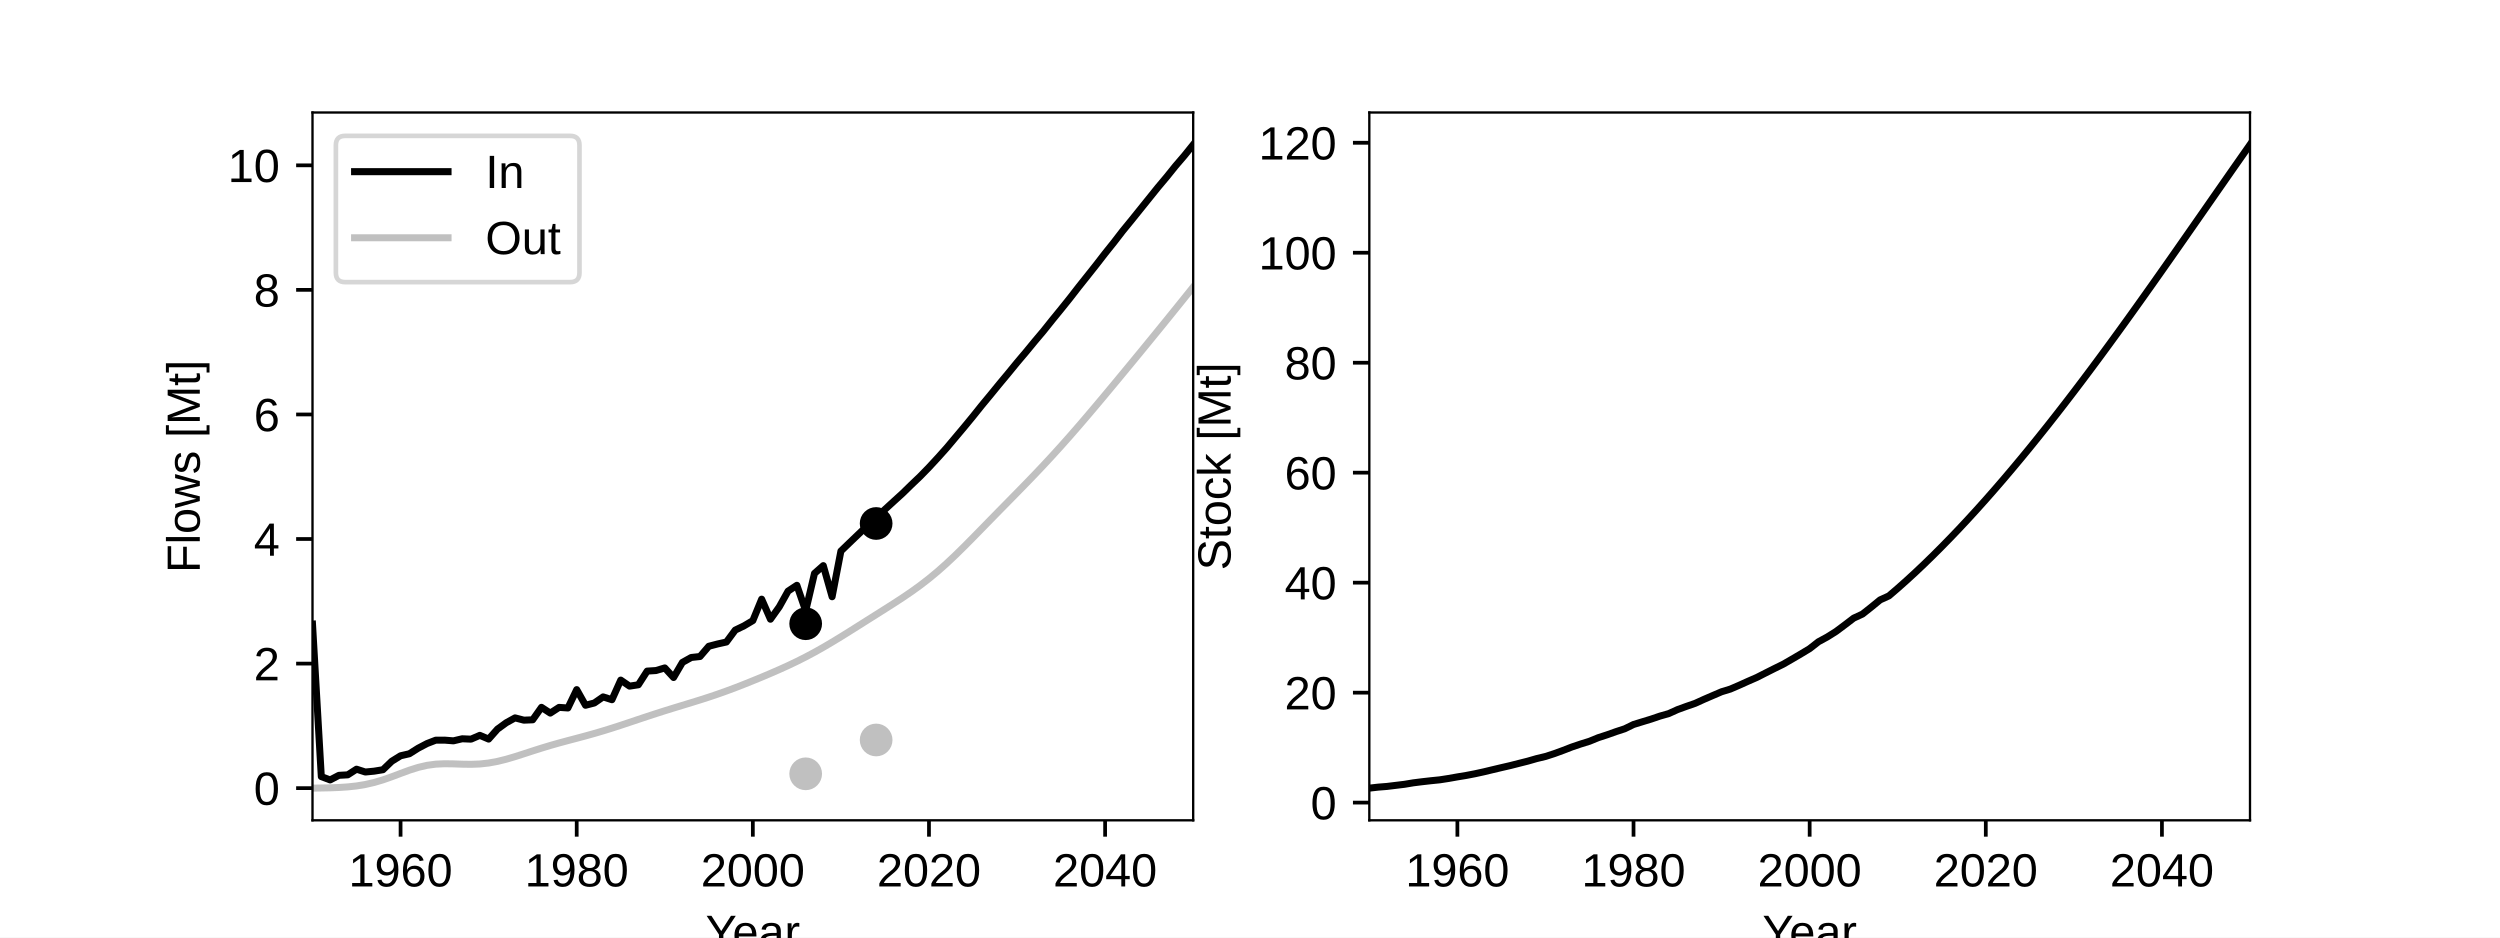
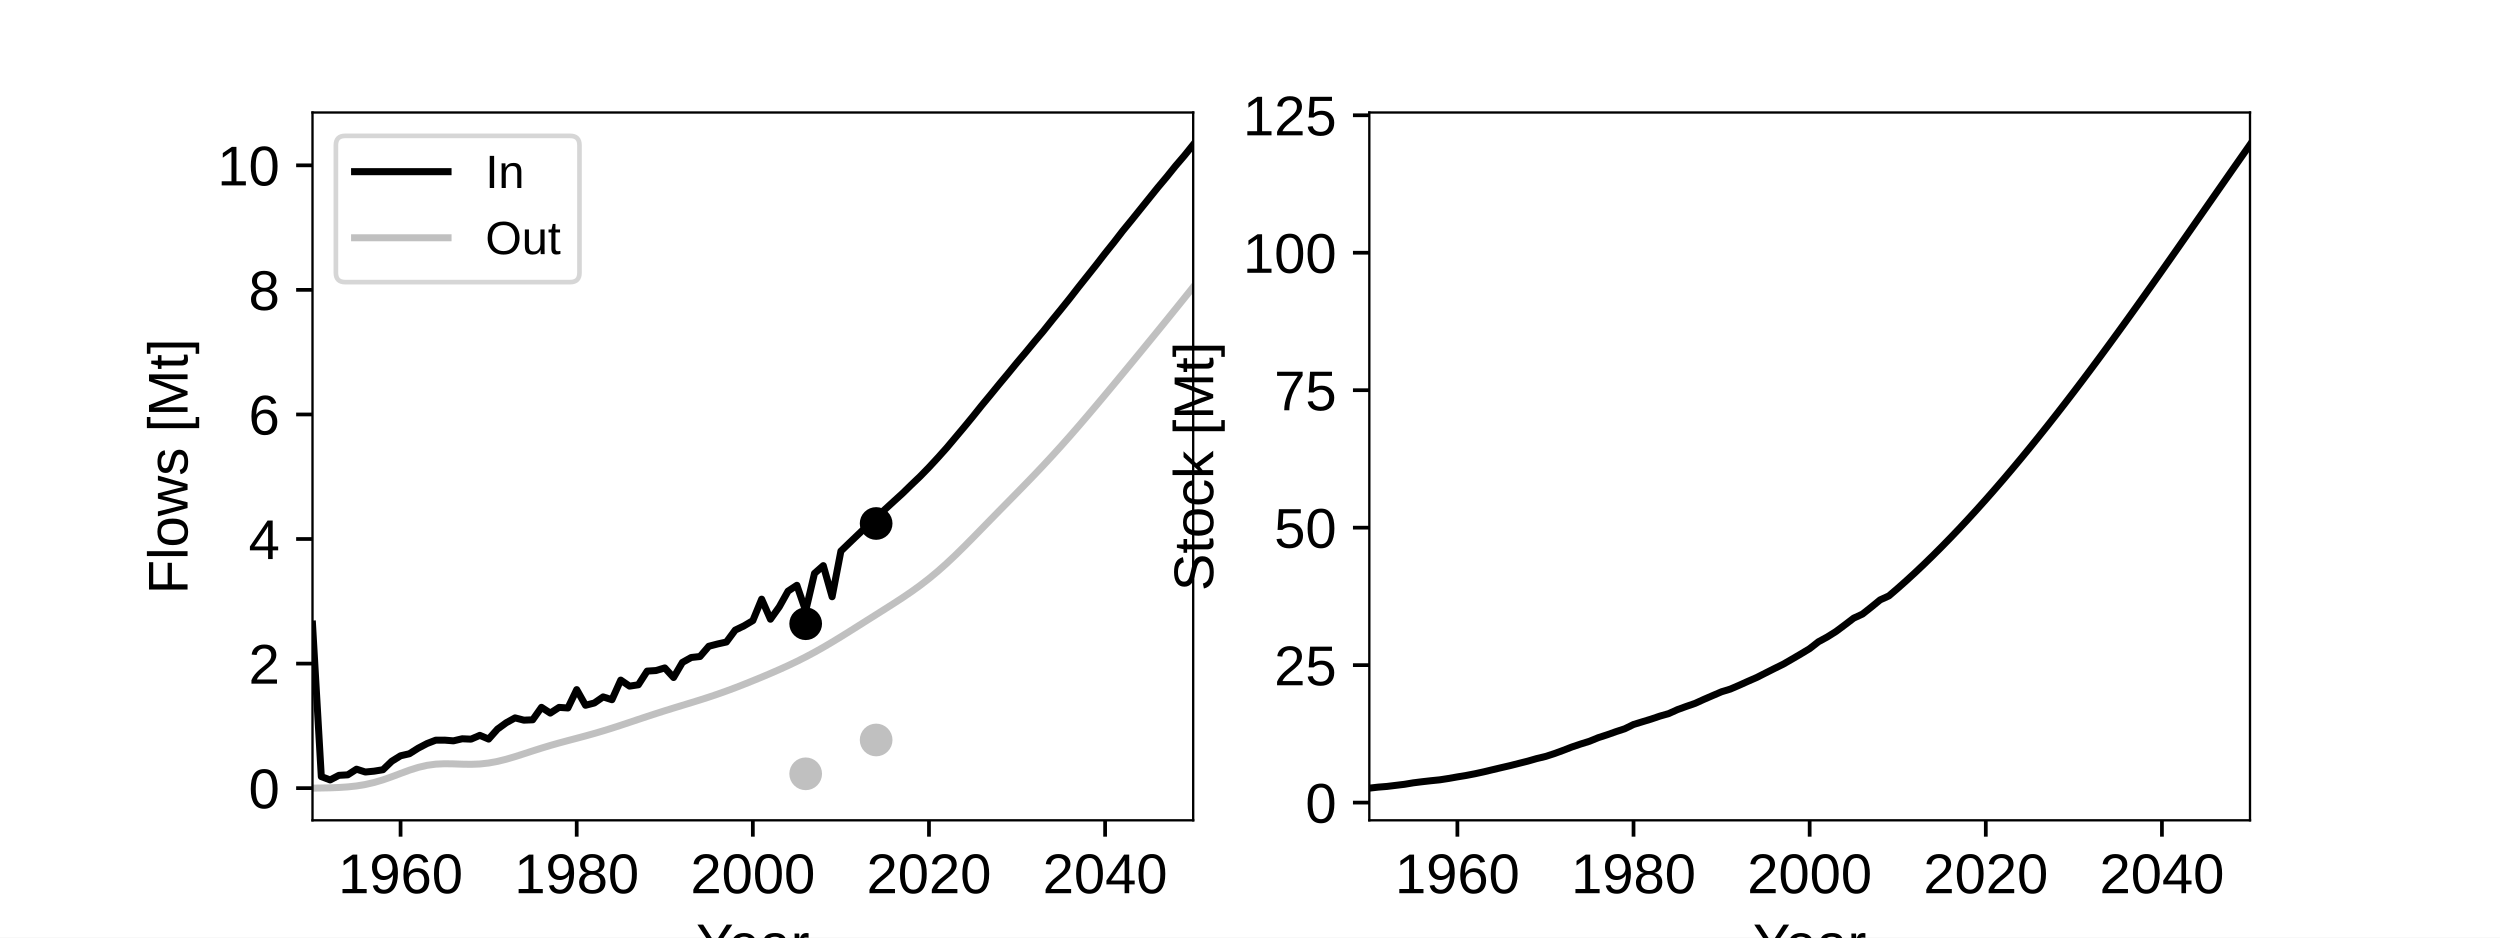
<svg xmlns="http://www.w3.org/2000/svg" xmlns:xlink="http://www.w3.org/1999/xlink" height="200.571pt" version="1.1" viewBox="0 0 534.857 200.571" width="534.857pt">
  <defs>
-     <style type="text/css">
- *{stroke-linecap:butt;stroke-linejoin:round;}
-   </style>
+     <style type="text/css">*{stroke-linecap:butt;stroke-linejoin:round;}</style>
  </defs>
  <g id="figure_1">
    <g id="patch_1">
      <path d="M 0 200.571  L 534.857 200.571  L 534.857 0  L 0 0  z " style="fill:#ffffff;" />
    </g>
    <g id="axes_1">
      <g id="patch_2">
        <path d="M 66.857 175.5  L 255.273 175.5  L 255.273 24.069  L 66.857 24.069  z " style="fill:#ffffff;" />
      </g>
      <g id="PathCollection_1">
        <defs>
-           <path d="M 0 3  C 0.796 3 1.559 2.684 2.121 2.121  C 2.684 1.559 3 0.796 3 0  C 3 -0.796 2.684 -1.559 2.121 -2.121  C 1.559 -2.684 0.796 -3 0 -3  C -0.796 -3 -1.559 -2.684 -2.121 -2.121  C -2.684 -1.559 -3 -0.796 -3 0  C -3 0.796 -2.684 1.559 -2.121 2.121  C -1.559 2.684 -0.796 3 0 3  z " id="me700c05968" style="stroke:#000000;" />
+           <path d="M 0 3  C 0.796 3 1.559 2.684 2.121 2.121  C 2.684 1.559 3 0.796 3 0  C 3 -0.796 2.684 -1.559 2.121 -2.121  C 1.559 -2.684 0.796 -3 0 -3  C -0.796 -3 -1.559 -2.684 -2.121 -2.121  C -2.684 -1.559 -3 -0.796 -3 0  C -3 0.796 -2.684 1.559 -2.121 2.121  C -1.559 2.684 -0.796 3 0 3  z " id="m197f45e364" style="stroke:#000000;" />
        </defs>
-         <g clip-path="url(#p43701b1338)">
-           <use style="stroke:#000000;" x="172.37" xlink:href="#me700c05968" y="133.44" />
-           <use style="stroke:#000000;" x="187.443" xlink:href="#me700c05968" y="111.996" />
+         <g clip-path="url(#p13c49d8053)">
+           <use style="stroke:#000000;" x="172.37" xlink:href="#m197f45e364" y="133.44" />
+           <use style="stroke:#000000;" x="187.443" xlink:href="#m197f45e364" y="111.996" />
        </g>
      </g>
      <g id="PathCollection_2">
        <defs>
-           <path d="M 0 3  C 0.796 3 1.559 2.684 2.121 2.121  C 2.684 1.559 3 0.796 3 0  C 3 -0.796 2.684 -1.559 2.121 -2.121  C 1.559 -2.684 0.796 -3 0 -3  C -0.796 -3 -1.559 -2.684 -2.121 -2.121  C -2.684 -1.559 -3 -0.796 -3 0  C -3 0.796 -2.684 1.559 -2.121 2.121  C -1.559 2.684 -0.796 3 0 3  z " id="m8bbd7a63e8" style="stroke:#c0c0c0;" />
+           <path d="M 0 3  C 0.796 3 1.559 2.684 2.121 2.121  C 2.684 1.559 3 0.796 3 0  C 3 -0.796 2.684 -1.559 2.121 -2.121  C 1.559 -2.684 0.796 -3 0 -3  C -0.796 -3 -1.559 -2.684 -2.121 -2.121  C -2.684 -1.559 -3 -0.796 -3 0  C -3 0.796 -2.684 1.559 -2.121 2.121  C -1.559 2.684 -0.796 3 0 3  z " id="mab39eaec03" style="stroke:#c0c0c0;" />
        </defs>
-         <g clip-path="url(#p43701b1338)">
-           <use style="fill:#c0c0c0;stroke:#c0c0c0;" x="172.37" xlink:href="#m8bbd7a63e8" y="165.552" />
-           <use style="fill:#c0c0c0;stroke:#c0c0c0;" x="187.443" xlink:href="#m8bbd7a63e8" y="158.313" />
+         <g clip-path="url(#p13c49d8053)">
+           <use style="fill:#c0c0c0;stroke:#c0c0c0;" x="172.37" xlink:href="#mab39eaec03" y="165.552" />
+           <use style="fill:#c0c0c0;stroke:#c0c0c0;" x="187.443" xlink:href="#mab39eaec03" y="158.313" />
        </g>
      </g>
      <g id="matplotlib.axis_1">
        <g id="xtick_1">
          <g id="line2d_1">
            <defs>
-               <path d="M 0 0  L 0 3.5  " id="m59121310ea" style="stroke:#000000;stroke-width:0.8;" />
+               <path d="M 0 0  L 0 3.5  " id="m0194f19e08" style="stroke:#000000;stroke-width:0.8;" />
            </defs>
            <g>
-               <use style="stroke:#000000;stroke-width:0.8;" x="85.699" xlink:href="#m59121310ea" y="175.5" />
+               <use style="stroke:#000000;stroke-width:0.8;" x="85.699" xlink:href="#m0194f19e08" y="175.5" />
            </g>
          </g>
          <g id="text_1">
-             <text style="font-family:Arial;font-size:10px;font-style:normal;font-weight:normal;text-anchor:middle;" transform="rotate(-0, 85.6987, 189.6578)" x="85.699" y="189.658">1960</text>
+             <text style="font-family:Arial;font-size:12px;font-stretch:normal;font-style:normal;font-weight:normal;text-anchor:middle;" transform="rotate(-0, 85.6987, 191.0894)" x="85.699" y="191.089">1960</text>
          </g>
        </g>
        <g id="xtick_2">
          <g id="line2d_2">
            <g>
-               <use style="stroke:#000000;stroke-width:0.8;" x="123.382" xlink:href="#m59121310ea" y="175.5" />
+               <use style="stroke:#000000;stroke-width:0.8;" x="123.382" xlink:href="#m0194f19e08" y="175.5" />
            </g>
          </g>
          <g id="text_2">
-             <text style="font-family:Arial;font-size:10px;font-style:normal;font-weight:normal;text-anchor:middle;" transform="rotate(-0, 123.3818, 189.6578)" x="123.382" y="189.658">1980</text>
+             <text style="font-family:Arial;font-size:12px;font-stretch:normal;font-style:normal;font-weight:normal;text-anchor:middle;" transform="rotate(-0, 123.3818, 191.0894)" x="123.382" y="191.089">1980</text>
          </g>
        </g>
        <g id="xtick_3">
          <g id="line2d_3">
            <g>
-               <use style="stroke:#000000;stroke-width:0.8;" x="161.065" xlink:href="#m59121310ea" y="175.5" />
+               <use style="stroke:#000000;stroke-width:0.8;" x="161.065" xlink:href="#m0194f19e08" y="175.5" />
            </g>
          </g>
          <g id="text_3">
-             <text style="font-family:Arial;font-size:10px;font-style:normal;font-weight:normal;text-anchor:middle;" transform="rotate(-0, 161.0649, 189.6578)" x="161.065" y="189.658">2000</text>
+             <text style="font-family:Arial;font-size:12px;font-stretch:normal;font-style:normal;font-weight:normal;text-anchor:middle;" transform="rotate(-0, 161.0649, 191.0894)" x="161.065" y="191.089">2000</text>
          </g>
        </g>
        <g id="xtick_4">
          <g id="line2d_4">
            <g>
-               <use style="stroke:#000000;stroke-width:0.8;" x="198.748" xlink:href="#m59121310ea" y="175.5" />
+               <use style="stroke:#000000;stroke-width:0.8;" x="198.748" xlink:href="#m0194f19e08" y="175.5" />
            </g>
          </g>
          <g id="text_4">
-             <text style="font-family:Arial;font-size:10px;font-style:normal;font-weight:normal;text-anchor:middle;" transform="rotate(-0, 198.7481, 189.6578)" x="198.748" y="189.658">2020</text>
+             <text style="font-family:Arial;font-size:12px;font-stretch:normal;font-style:normal;font-weight:normal;text-anchor:middle;" transform="rotate(-0, 198.7481, 191.0894)" x="198.748" y="191.089">2020</text>
          </g>
        </g>
        <g id="xtick_5">
          <g id="line2d_5">
            <g>
-               <use style="stroke:#000000;stroke-width:0.8;" x="236.431" xlink:href="#m59121310ea" y="175.5" />
+               <use style="stroke:#000000;stroke-width:0.8;" x="236.431" xlink:href="#m0194f19e08" y="175.5" />
            </g>
          </g>
          <g id="text_5">
-             <text style="font-family:Arial;font-size:10px;font-style:normal;font-weight:normal;text-anchor:middle;" transform="rotate(-0, 236.4312, 189.6578)" x="236.431" y="189.658">2040</text>
+             <text style="font-family:Arial;font-size:12px;font-stretch:normal;font-style:normal;font-weight:normal;text-anchor:middle;" transform="rotate(-0, 236.4312, 191.0894)" x="236.431" y="191.089">2040</text>
          </g>
        </g>
        <g id="text_6">
-           <text style="font-family:Arial;font-size:10px;font-style:normal;font-weight:normal;text-anchor:middle;" transform="rotate(-0, 161.0649, 202.8031)" x="161.065" y="202.803">Year</text>
+           <text style="font-family:Arial;font-size:12px;font-stretch:normal;font-style:normal;font-weight:normal;text-anchor:middle;" transform="rotate(-0, 161.0649, 206.0637)" x="161.065" y="206.064">Year</text>
        </g>
      </g>
      <g id="matplotlib.axis_2">
        <g id="ytick_1">
          <g id="line2d_6">
            <defs>
-               <path d="M 0 0  L -3.5 0  " id="mc6aceef371" style="stroke:#000000;stroke-width:0.8;" />
+               <path d="M 0 0  L -3.5 0  " id="mcf52485703" style="stroke:#000000;stroke-width:0.8;" />
            </defs>
            <g>
-               <use style="stroke:#000000;stroke-width:0.8;" x="66.857" xlink:href="#mc6aceef371" y="168.617" />
+               <use style="stroke:#000000;stroke-width:0.8;" x="66.857" xlink:href="#mcf52485703" y="168.617" />
            </g>
          </g>
          <g id="text_7">
-             <text style="font-family:Arial;font-size:10px;font-style:normal;font-weight:normal;text-anchor:end;" transform="rotate(-0, 59.85714, 172.1957)" x="59.857" y="172.196">0</text>
+             <text style="font-family:Arial;font-size:12px;font-stretch:normal;font-style:normal;font-weight:normal;text-anchor:end;" transform="rotate(-0, 59.85714, 172.9114)" x="59.857" y="172.911">0</text>
          </g>
        </g>
        <g id="ytick_2">
          <g id="line2d_7">
            <g>
-               <use style="stroke:#000000;stroke-width:0.8;" x="66.857" xlink:href="#mc6aceef371" y="141.968" />
+               <use style="stroke:#000000;stroke-width:0.8;" x="66.857" xlink:href="#mcf52485703" y="141.968" />
            </g>
          </g>
          <g id="text_8">
-             <text style="font-family:Arial;font-size:10px;font-style:normal;font-weight:normal;text-anchor:end;" transform="rotate(-0, 59.85714, 145.5468)" x="59.857" y="145.547">2</text>
+             <text style="font-family:Arial;font-size:12px;font-stretch:normal;font-style:normal;font-weight:normal;text-anchor:end;" transform="rotate(-0, 59.85714, 146.2626)" x="59.857" y="146.263">2</text>
          </g>
        </g>
        <g id="ytick_3">
          <g id="line2d_8">
            <g>
-               <use style="stroke:#000000;stroke-width:0.8;" x="66.857" xlink:href="#mc6aceef371" y="115.319" />
+               <use style="stroke:#000000;stroke-width:0.8;" x="66.857" xlink:href="#mcf52485703" y="115.319" />
            </g>
          </g>
          <g id="text_9">
-             <text style="font-family:Arial;font-size:10px;font-style:normal;font-weight:normal;text-anchor:end;" transform="rotate(-0, 59.85714, 118.8979)" x="59.857" y="118.898">4</text>
+             <text style="font-family:Arial;font-size:12px;font-stretch:normal;font-style:normal;font-weight:normal;text-anchor:end;" transform="rotate(-0, 59.85714, 119.6137)" x="59.857" y="119.614">4</text>
          </g>
        </g>
        <g id="ytick_4">
          <g id="line2d_9">
            <g>
-               <use style="stroke:#000000;stroke-width:0.8;" x="66.857" xlink:href="#mc6aceef371" y="88.67" />
+               <use style="stroke:#000000;stroke-width:0.8;" x="66.857" xlink:href="#mcf52485703" y="88.67" />
            </g>
          </g>
          <g id="text_10">
-             <text style="font-family:Arial;font-size:10px;font-style:normal;font-weight:normal;text-anchor:end;" transform="rotate(-0, 59.85714, 92.24904)" x="59.857" y="92.249">6</text>
+             <text style="font-family:Arial;font-size:12px;font-stretch:normal;font-style:normal;font-weight:normal;text-anchor:end;" transform="rotate(-0, 59.85714, 92.96482)" x="59.857" y="92.965">6</text>
          </g>
        </g>
        <g id="ytick_5">
          <g id="line2d_10">
            <g>
-               <use style="stroke:#000000;stroke-width:0.8;" x="66.857" xlink:href="#mc6aceef371" y="62.021" />
+               <use style="stroke:#000000;stroke-width:0.8;" x="66.857" xlink:href="#mcf52485703" y="62.021" />
            </g>
          </g>
          <g id="text_11">
-             <text style="font-family:Arial;font-size:10px;font-style:normal;font-weight:normal;text-anchor:end;" transform="rotate(-0, 59.85714, 65.60016)" x="59.857" y="65.6">8</text>
+             <text style="font-family:Arial;font-size:12px;font-stretch:normal;font-style:normal;font-weight:normal;text-anchor:end;" transform="rotate(-0, 59.85714, 66.31594)" x="59.857" y="66.316">8</text>
          </g>
        </g>
        <g id="ytick_6">
          <g id="line2d_11">
            <g>
-               <use style="stroke:#000000;stroke-width:0.8;" x="66.857" xlink:href="#mc6aceef371" y="35.372" />
+               <use style="stroke:#000000;stroke-width:0.8;" x="66.857" xlink:href="#mcf52485703" y="35.372" />
            </g>
          </g>
          <g id="text_12">
-             <text style="font-family:Arial;font-size:10px;font-style:normal;font-weight:normal;text-anchor:end;" transform="rotate(-0, 59.85714, 38.95129)" x="59.857" y="38.951">10</text>
+             <text style="font-family:Arial;font-size:12px;font-stretch:normal;font-style:normal;font-weight:normal;text-anchor:end;" transform="rotate(-0, 59.85714, 39.66707)" x="59.857" y="39.667">10</text>
          </g>
        </g>
        <g id="text_13">
-           <text style="font-family:Arial;font-size:10px;font-style:normal;font-weight:normal;text-anchor:middle;" transform="rotate(-90, 42.74777, 99.78429)" x="42.748" y="99.784">Flows [Mt]</text>
+           <text style="font-family:Arial;font-size:12px;font-stretch:normal;font-style:normal;font-weight:normal;text-anchor:middle;" transform="rotate(-90, 40.12589, 99.78429)" x="40.126" y="99.784">Flows [Mt]</text>
        </g>
      </g>
      <g id="line2d_12">
-         <path clip-path="url(#p43701b1338)" d="M 66.857 133.512  L 68.741 166.148  L 70.625 166.86  L 72.51 165.875  L 74.394 165.771  L 76.278 164.561  L 78.162 165.167  L 80.046 164.984  L 81.93 164.677  L 83.815 162.863  L 85.699 161.694  L 87.583 161.261  L 89.467 160.071  L 91.351 159.081  L 93.235 158.352  L 95.119 158.347  L 97.004 158.497  L 98.888 158.055  L 100.772 158.136  L 102.656 157.322  L 104.54 158.123  L 106.424 155.995  L 108.309 154.625  L 110.193 153.584  L 112.077 154.073  L 113.961 153.998  L 115.845 151.329  L 117.729 152.562  L 119.614 151.339  L 121.498 151.468  L 123.382 147.542  L 125.266 150.888  L 127.15 150.401  L 129.034 149.096  L 130.918 149.699  L 132.803 145.503  L 134.687 146.793  L 136.571 146.506  L 138.455 143.578  L 140.339 143.458  L 142.223 142.897  L 144.108 144.947  L 145.992 141.721  L 147.876 140.666  L 149.76 140.458  L 151.644 138.264  L 153.528 137.772  L 155.412 137.353  L 157.297 134.805  L 159.181 133.895  L 161.065 132.773  L 162.949 128.188  L 164.833 132.478  L 166.717 129.841  L 168.602 126.463  L 170.486 125.222  L 172.37 130.688  L 174.254 122.676  L 176.138 121.014  L 178.022 127.669  L 179.906 117.9  L 181.791 116.079  L 183.675 114.276  L 185.559 112.481  L 187.443 110.708  L 189.327 108.988  L 191.211 107.265  L 193.096 105.551  L 194.98 103.711  L 196.864 101.913  L 198.748 99.98  L 200.632 97.943  L 202.516 95.841  L 204.401 93.599  L 206.285 91.358  L 208.169 89.067  L 210.053 86.712  L 211.937 84.44  L 213.821 82.131  L 215.705 79.87  L 217.59 77.565  L 219.474 75.338  L 221.358 73.047  L 223.242 70.815  L 225.126 68.456  L 227.01 66.147  L 228.895 63.799  L 230.779 61.371  L 232.663 59.009  L 234.547 56.631  L 236.431 54.196  L 238.315 51.847  L 240.199 49.402  L 242.084 47.101  L 243.968 44.757  L 245.852 42.417  L 247.736 40.076  L 249.62 37.833  L 251.504 35.491  L 253.389 33.295  L 255.273 30.952  " style="fill:none;stroke:#000000;stroke-linecap:square;stroke-width:1.5;" />
+         <path clip-path="url(#p13c49d8053)" d="M 66.857 133.512  L 68.741 166.148  L 70.625 166.86  L 72.51 165.875  L 74.394 165.771  L 76.278 164.561  L 78.162 165.167  L 80.046 164.984  L 81.93 164.677  L 83.815 162.863  L 85.699 161.694  L 87.583 161.261  L 89.467 160.071  L 91.351 159.081  L 93.235 158.352  L 95.119 158.347  L 97.004 158.497  L 98.888 158.055  L 100.772 158.136  L 102.656 157.322  L 104.54 158.123  L 106.424 155.995  L 108.309 154.625  L 110.193 153.584  L 112.077 154.073  L 113.961 153.998  L 115.845 151.329  L 117.729 152.562  L 119.614 151.339  L 121.498 151.468  L 123.382 147.542  L 125.266 150.888  L 127.15 150.401  L 129.034 149.096  L 130.918 149.699  L 132.803 145.503  L 134.687 146.793  L 136.571 146.506  L 138.455 143.578  L 140.339 143.458  L 142.223 142.897  L 144.108 144.947  L 145.992 141.721  L 147.876 140.666  L 149.76 140.458  L 151.644 138.264  L 153.528 137.772  L 155.412 137.353  L 157.297 134.805  L 159.181 133.895  L 161.065 132.773  L 162.949 128.188  L 164.833 132.478  L 166.717 129.841  L 168.602 126.463  L 170.486 125.222  L 172.37 130.688  L 174.254 122.676  L 176.138 121.014  L 178.022 127.669  L 179.906 117.9  L 181.791 116.079  L 183.675 114.276  L 185.559 112.481  L 187.443 110.708  L 189.327 108.988  L 191.211 107.265  L 193.096 105.551  L 194.98 103.711  L 196.864 101.913  L 198.748 99.98  L 200.632 97.943  L 202.516 95.841  L 204.401 93.599  L 206.285 91.358  L 208.169 89.067  L 210.053 86.712  L 211.937 84.44  L 213.821 82.131  L 215.705 79.87  L 217.59 77.565  L 219.474 75.338  L 221.358 73.047  L 223.242 70.815  L 225.126 68.456  L 227.01 66.147  L 228.895 63.799  L 230.779 61.371  L 232.663 59.009  L 234.547 56.631  L 236.431 54.196  L 238.315 51.847  L 240.199 49.402  L 242.084 47.101  L 243.968 44.757  L 245.852 42.417  L 247.736 40.076  L 249.62 37.833  L 251.504 35.491  L 253.389 33.295  L 255.273 30.952  " style="fill:none;stroke:#000000;stroke-linecap:square;stroke-width:1.5;" />
      </g>
      <g id="line2d_13">
-         <path clip-path="url(#p43701b1338)" d="M 66.857 168.617  L 68.741 168.585  L 70.625 168.547  L 72.51 168.476  L 74.394 168.351  L 76.278 168.147  L 78.162 167.837  L 80.046 167.403  L 81.93 166.845  L 83.815 166.184  L 85.699 165.471  L 87.583 164.778  L 89.467 164.18  L 91.351 163.74  L 93.235 163.484  L 95.119 163.397  L 97.004 163.425  L 98.888 163.493  L 100.772 163.521  L 102.656 163.449  L 104.54 163.243  L 106.424 162.898  L 108.309 162.431  L 110.193 161.876  L 112.077 161.272  L 113.961 160.657  L 115.845 160.058  L 117.729 159.488  L 119.614 158.954  L 121.498 158.445  L 123.382 157.949  L 125.266 157.444  L 127.15 156.92  L 129.034 156.366  L 130.918 155.781  L 132.803 155.171  L 134.687 154.543  L 136.571 153.91  L 138.455 153.283  L 140.339 152.667  L 142.223 152.066  L 144.108 151.481  L 145.992 150.906  L 147.876 150.332  L 149.76 149.748  L 151.644 149.143  L 153.528 148.507  L 155.412 147.837  L 157.297 147.134  L 159.181 146.401  L 161.065 145.645  L 162.949 144.87  L 164.833 144.073  L 166.717 143.253  L 168.602 142.399  L 170.486 141.501  L 172.37 140.551  L 174.254 139.548  L 176.138 138.488  L 178.022 137.377  L 179.906 136.233  L 181.791 135.059  L 183.675 133.872  L 185.559 132.681  L 187.443 131.493  L 189.327 130.304  L 191.211 129.104  L 193.096 127.876  L 194.98 126.596  L 196.864 125.239  L 198.748 123.784  L 200.632 122.22  L 202.516 120.545  L 204.401 118.772  L 206.285 116.922  L 208.169 115.021  L 210.053 113.096  L 211.937 111.166  L 213.821 109.242  L 215.705 107.324  L 217.59 105.406  L 219.474 103.477  L 221.358 101.524  L 223.242 99.535  L 225.126 97.504  L 227.01 95.428  L 228.895 93.306  L 230.779 91.144  L 232.663 88.946  L 234.547 86.72  L 236.431 84.473  L 238.315 82.211  L 240.199 79.936  L 242.084 77.653  L 243.968 75.362  L 245.852 73.062  L 247.736 70.754  L 249.62 68.434  L 251.504 66.105  L 253.389 63.765  L 255.273 61.416  " style="fill:none;stroke:#c0c0c0;stroke-linecap:square;stroke-width:1.5;" />
+         <path clip-path="url(#p13c49d8053)" d="M 66.857 168.617  L 68.741 168.585  L 70.625 168.547  L 72.51 168.476  L 74.394 168.351  L 76.278 168.147  L 78.162 167.837  L 80.046 167.403  L 81.93 166.845  L 83.815 166.184  L 85.699 165.471  L 87.583 164.778  L 89.467 164.18  L 91.351 163.74  L 93.235 163.484  L 95.119 163.397  L 97.004 163.425  L 98.888 163.493  L 100.772 163.521  L 102.656 163.449  L 104.54 163.243  L 106.424 162.898  L 108.309 162.431  L 110.193 161.876  L 112.077 161.272  L 113.961 160.657  L 115.845 160.058  L 117.729 159.488  L 119.614 158.954  L 121.498 158.445  L 123.382 157.949  L 125.266 157.444  L 127.15 156.92  L 129.034 156.366  L 130.918 155.781  L 132.803 155.171  L 134.687 154.543  L 136.571 153.91  L 138.455 153.283  L 140.339 152.667  L 142.223 152.066  L 144.108 151.481  L 145.992 150.906  L 147.876 150.332  L 149.76 149.748  L 151.644 149.143  L 153.528 148.507  L 155.412 147.837  L 157.297 147.134  L 159.181 146.401  L 161.065 145.645  L 162.949 144.87  L 164.833 144.073  L 166.717 143.253  L 168.602 142.399  L 170.486 141.501  L 172.37 140.551  L 174.254 139.548  L 176.138 138.488  L 178.022 137.377  L 179.906 136.233  L 181.791 135.059  L 183.675 133.872  L 185.559 132.681  L 187.443 131.493  L 189.327 130.304  L 191.211 129.104  L 193.096 127.876  L 194.98 126.596  L 196.864 125.239  L 198.748 123.784  L 200.632 122.22  L 202.516 120.545  L 204.401 118.772  L 206.285 116.922  L 208.169 115.021  L 210.053 113.096  L 211.937 111.166  L 213.821 109.242  L 215.705 107.324  L 217.59 105.406  L 219.474 103.477  L 221.358 101.524  L 223.242 99.535  L 225.126 97.504  L 227.01 95.428  L 228.895 93.306  L 230.779 91.144  L 232.663 88.946  L 234.547 86.72  L 236.431 84.473  L 238.315 82.211  L 240.199 79.936  L 242.084 77.653  L 243.968 75.362  L 245.852 73.062  L 247.736 70.754  L 249.62 68.434  L 251.504 66.105  L 253.389 63.765  L 255.273 61.416  " style="fill:none;stroke:#c0c0c0;stroke-linecap:square;stroke-width:1.5;" />
      </g>
      <g id="patch_3">
        <path d="M 66.857 175.5  L 66.857 24.069  " style="fill:none;stroke:#000000;stroke-linecap:square;stroke-linejoin:miter;stroke-width:0.5;" />
      </g>
      <g id="patch_4">
        <path d="M 255.273 175.5  L 255.273 24.069  " style="fill:none;stroke:#000000;stroke-linecap:square;stroke-linejoin:miter;stroke-width:0.5;" />
      </g>
      <g id="patch_5">
        <path d="M 66.857 175.5  L 255.273 175.5  " style="fill:none;stroke:#000000;stroke-linecap:square;stroke-linejoin:miter;stroke-width:0.5;" />
      </g>
      <g id="patch_6">
        <path d="M 66.857 24.069  L 255.273 24.069  " style="fill:none;stroke:#000000;stroke-linecap:square;stroke-linejoin:miter;stroke-width:0.5;" />
      </g>
      <g id="legend_1">
        <g id="patch_7">
          <path d="M 73.857 60.359  L 121.974 60.359  Q 123.974 60.359 123.974 58.359  L 123.974 31.069  Q 123.974 29.069 121.974 29.069  L 73.857 29.069  Q 71.857 29.069 71.857 31.069  L 71.857 58.359  Q 71.857 60.359 73.857 60.359  z " style="fill:#ffffff;opacity:0.8;stroke:#cccccc;stroke-linejoin:miter;" />
        </g>
        <g id="line2d_14">
          <path d="M 75.857 36.726  L 95.857 36.726  " style="fill:none;stroke:#000000;stroke-linecap:square;stroke-width:1.5;" />
        </g>
        <g id="line2d_15" />
        <g id="text_14">
-           <text style="font-family:Arial;font-size:10px;font-style:normal;font-weight:normal;text-anchor:start;" transform="rotate(-0, 103.8571, 40.22638)" x="103.857" y="40.226">In</text>
+           <text style="font-family:Arial;font-size:10px;font-stretch:normal;font-style:normal;font-weight:normal;text-anchor:start;" transform="rotate(-0, 103.8571, 40.22638)" x="103.857" y="40.226">In</text>
        </g>
        <g id="line2d_16">
          <path d="M 75.857 50.872  L 95.857 50.872  " style="fill:none;stroke:#c0c0c0;stroke-linecap:square;stroke-width:1.5;" />
        </g>
        <g id="line2d_17" />
        <g id="text_15">
-           <text style="font-family:Arial;font-size:10px;font-style:normal;font-weight:normal;text-anchor:start;" transform="rotate(-0, 103.8571, 54.3717)" x="103.857" y="54.372">Out</text>
+           <text style="font-family:Arial;font-size:10px;font-stretch:normal;font-style:normal;font-weight:normal;text-anchor:start;" transform="rotate(-0, 103.8571, 54.3717)" x="103.857" y="54.372">Out</text>
        </g>
      </g>
    </g>
    <g id="axes_2">
      <g id="patch_8">
        <path d="M 292.956 175.5  L 481.371 175.5  L 481.371 24.069  L 292.956 24.069  z " style="fill:#ffffff;" />
      </g>
      <g id="matplotlib.axis_3">
        <g id="xtick_6">
          <g id="line2d_18">
            <g>
-               <use style="stroke:#000000;stroke-width:0.8;" x="311.797" xlink:href="#m59121310ea" y="175.5" />
+               <use style="stroke:#000000;stroke-width:0.8;" x="311.797" xlink:href="#m0194f19e08" y="175.5" />
            </g>
          </g>
          <g id="text_16">
-             <text style="font-family:Arial;font-size:10px;font-style:normal;font-weight:normal;text-anchor:middle;" transform="rotate(-0, 311.7974, 189.6578)" x="311.797" y="189.658">1960</text>
+             <text style="font-family:Arial;font-size:12px;font-stretch:normal;font-style:normal;font-weight:normal;text-anchor:middle;" transform="rotate(-0, 311.7974, 191.0894)" x="311.797" y="191.089">1960</text>
          </g>
        </g>
        <g id="xtick_7">
          <g id="line2d_19">
            <g>
-               <use style="stroke:#000000;stroke-width:0.8;" x="349.481" xlink:href="#m59121310ea" y="175.5" />
+               <use style="stroke:#000000;stroke-width:0.8;" x="349.481" xlink:href="#m0194f19e08" y="175.5" />
            </g>
          </g>
          <g id="text_17">
-             <text style="font-family:Arial;font-size:10px;font-style:normal;font-weight:normal;text-anchor:middle;" transform="rotate(-0, 349.4805, 189.6578)" x="349.481" y="189.658">1980</text>
+             <text style="font-family:Arial;font-size:12px;font-stretch:normal;font-style:normal;font-weight:normal;text-anchor:middle;" transform="rotate(-0, 349.4805, 191.0894)" x="349.481" y="191.089">1980</text>
          </g>
        </g>
        <g id="xtick_8">
          <g id="line2d_20">
            <g>
-               <use style="stroke:#000000;stroke-width:0.8;" x="387.164" xlink:href="#m59121310ea" y="175.5" />
+               <use style="stroke:#000000;stroke-width:0.8;" x="387.164" xlink:href="#m0194f19e08" y="175.5" />
            </g>
          </g>
          <g id="text_18">
-             <text style="font-family:Arial;font-size:10px;font-style:normal;font-weight:normal;text-anchor:middle;" transform="rotate(-0, 387.1636, 189.6578)" x="387.164" y="189.658">2000</text>
+             <text style="font-family:Arial;font-size:12px;font-stretch:normal;font-style:normal;font-weight:normal;text-anchor:middle;" transform="rotate(-0, 387.1636, 191.0894)" x="387.164" y="191.089">2000</text>
          </g>
        </g>
        <g id="xtick_9">
          <g id="line2d_21">
            <g>
-               <use style="stroke:#000000;stroke-width:0.8;" x="424.847" xlink:href="#m59121310ea" y="175.5" />
+               <use style="stroke:#000000;stroke-width:0.8;" x="424.847" xlink:href="#m0194f19e08" y="175.5" />
            </g>
          </g>
          <g id="text_19">
-             <text style="font-family:Arial;font-size:10px;font-style:normal;font-weight:normal;text-anchor:middle;" transform="rotate(-0, 424.8468, 189.6578)" x="424.847" y="189.658">2020</text>
+             <text style="font-family:Arial;font-size:12px;font-stretch:normal;font-style:normal;font-weight:normal;text-anchor:middle;" transform="rotate(-0, 424.8468, 191.0894)" x="424.847" y="191.089">2020</text>
          </g>
        </g>
        <g id="xtick_10">
          <g id="line2d_22">
            <g>
-               <use style="stroke:#000000;stroke-width:0.8;" x="462.53" xlink:href="#m59121310ea" y="175.5" />
+               <use style="stroke:#000000;stroke-width:0.8;" x="462.53" xlink:href="#m0194f19e08" y="175.5" />
            </g>
          </g>
          <g id="text_20">
-             <text style="font-family:Arial;font-size:10px;font-style:normal;font-weight:normal;text-anchor:middle;" transform="rotate(-0, 462.5299, 189.6578)" x="462.53" y="189.658">2040</text>
+             <text style="font-family:Arial;font-size:12px;font-stretch:normal;font-style:normal;font-weight:normal;text-anchor:middle;" transform="rotate(-0, 462.5299, 191.0894)" x="462.53" y="191.089">2040</text>
          </g>
        </g>
        <g id="text_21">
-           <text style="font-family:Arial;font-size:10px;font-style:normal;font-weight:normal;text-anchor:middle;" transform="rotate(-0, 387.1636, 202.8031)" x="387.164" y="202.803">Year</text>
+           <text style="font-family:Arial;font-size:12px;font-stretch:normal;font-style:normal;font-weight:normal;text-anchor:middle;" transform="rotate(-0, 387.1636, 206.0637)" x="387.164" y="206.064">Year</text>
        </g>
      </g>
      <g id="matplotlib.axis_4">
        <g id="ytick_7">
          <g id="line2d_23">
            <g>
-               <use style="stroke:#000000;stroke-width:0.8;" x="292.956" xlink:href="#mc6aceef371" y="171.716" />
+               <use style="stroke:#000000;stroke-width:0.8;" x="292.956" xlink:href="#mcf52485703" y="171.716" />
            </g>
          </g>
          <g id="text_22">
-             <text style="font-family:Arial;font-size:10px;font-style:normal;font-weight:normal;text-anchor:end;" transform="rotate(-0, 285.9558, 175.2951)" x="285.956" y="175.295">0</text>
+             <text style="font-family:Arial;font-size:12px;font-stretch:normal;font-style:normal;font-weight:normal;text-anchor:end;" transform="rotate(-0, 285.9558, 176.0109)" x="285.956" y="176.011">0</text>
          </g>
        </g>
        <g id="ytick_8">
          <g id="line2d_24">
            <g>
-               <use style="stroke:#000000;stroke-width:0.8;" x="292.956" xlink:href="#mc6aceef371" y="148.187" />
+               <use style="stroke:#000000;stroke-width:0.8;" x="292.956" xlink:href="#mcf52485703" y="142.305" />
            </g>
          </g>
          <g id="text_23">
-             <text style="font-family:Arial;font-size:10px;font-style:normal;font-weight:normal;text-anchor:end;" transform="rotate(-0, 285.9558, 151.7663)" x="285.956" y="151.766">20</text>
+             <text style="font-family:Arial;font-size:12px;font-stretch:normal;font-style:normal;font-weight:normal;text-anchor:end;" transform="rotate(-0, 285.9558, 146.5999)" x="285.956" y="146.6">25</text>
          </g>
        </g>
        <g id="ytick_9">
          <g id="line2d_25">
            <g>
-               <use style="stroke:#000000;stroke-width:0.8;" x="292.956" xlink:href="#mc6aceef371" y="124.659" />
+               <use style="stroke:#000000;stroke-width:0.8;" x="292.956" xlink:href="#mcf52485703" y="112.894" />
            </g>
          </g>
          <g id="text_24">
-             <text style="font-family:Arial;font-size:10px;font-style:normal;font-weight:normal;text-anchor:end;" transform="rotate(-0, 285.9558, 128.2376)" x="285.956" y="128.238">40</text>
+             <text style="font-family:Arial;font-size:12px;font-stretch:normal;font-style:normal;font-weight:normal;text-anchor:end;" transform="rotate(-0, 285.9558, 117.189)" x="285.956" y="117.189">50</text>
          </g>
        </g>
        <g id="ytick_10">
          <g id="line2d_26">
            <g>
-               <use style="stroke:#000000;stroke-width:0.8;" x="292.956" xlink:href="#mc6aceef371" y="101.13" />
+               <use style="stroke:#000000;stroke-width:0.8;" x="292.956" xlink:href="#mcf52485703" y="83.483" />
            </g>
          </g>
          <g id="text_25">
-             <text style="font-family:Arial;font-size:10px;font-style:normal;font-weight:normal;text-anchor:end;" transform="rotate(-0, 285.9558, 104.7088)" x="285.956" y="104.709">60</text>
+             <text style="font-family:Arial;font-size:12px;font-stretch:normal;font-style:normal;font-weight:normal;text-anchor:end;" transform="rotate(-0, 285.9558, 87.77804)" x="285.956" y="87.778">75</text>
          </g>
        </g>
        <g id="ytick_11">
          <g id="line2d_27">
            <g>
-               <use style="stroke:#000000;stroke-width:0.8;" x="292.956" xlink:href="#mc6aceef371" y="77.601" />
+               <use style="stroke:#000000;stroke-width:0.8;" x="292.956" xlink:href="#mcf52485703" y="54.072" />
            </g>
          </g>
          <g id="text_26">
-             <text style="font-family:Arial;font-size:10px;font-style:normal;font-weight:normal;text-anchor:end;" transform="rotate(-0, 285.9558, 81.18007)" x="285.956" y="81.18">80</text>
+             <text style="font-family:Arial;font-size:12px;font-stretch:normal;font-style:normal;font-weight:normal;text-anchor:end;" transform="rotate(-0, 285.9558, 58.3671)" x="285.956" y="58.367">100</text>
          </g>
        </g>
        <g id="ytick_12">
          <g id="line2d_28">
            <g>
-               <use style="stroke:#000000;stroke-width:0.8;" x="292.956" xlink:href="#mc6aceef371" y="54.072" />
+               <use style="stroke:#000000;stroke-width:0.8;" x="292.956" xlink:href="#mcf52485703" y="24.661" />
            </g>
          </g>
          <g id="text_27">
-             <text style="font-family:Arial;font-size:10px;font-style:normal;font-weight:normal;text-anchor:end;" transform="rotate(-0, 285.9558, 57.65132)" x="285.956" y="57.651">100</text>
-           </g>
-         </g>
-         <g id="ytick_13">
-           <g id="line2d_29">
-             <g>
-               <use style="stroke:#000000;stroke-width:0.8;" x="292.956" xlink:href="#mc6aceef371" y="30.544" />
-             </g>
-           </g>
-           <g id="text_28">
-             <text style="font-family:Arial;font-size:10px;font-style:normal;font-weight:normal;text-anchor:end;" transform="rotate(-0, 285.9558, 34.12257)" x="285.956" y="34.123">120</text>
-           </g>
-         </g>
-         <g id="text_29">
-           <text style="font-family:Arial;font-size:10px;font-style:normal;font-weight:normal;text-anchor:middle;" transform="rotate(-90, 263.2855, 99.78429)" x="263.286" y="99.784">Stock [Mt]</text>
-         </g>
-       </g>
-       <g id="line2d_30">
-         <path clip-path="url(#pd8c079925a)" d="M 292.956 168.617  L 294.84 168.402  L 296.724 168.253  L 298.608 168.023  L 300.492 167.795  L 302.377 167.479  L 304.261 167.243  L 306.145 167.029  L 308.029 166.838  L 309.913 166.545  L 311.797 166.211  L 313.682 165.901  L 315.566 165.538  L 317.45 165.126  L 319.334 164.673  L 321.218 164.227  L 323.102 163.792  L 324.986 163.312  L 326.871 162.837  L 328.755 162.296  L 330.639 161.844  L 332.523 161.234  L 334.407 160.545  L 336.291 159.813  L 338.176 159.177  L 340.06 158.589  L 341.944 157.819  L 343.828 157.207  L 345.712 156.535  L 347.596 155.919  L 349.481 155  L 351.365 154.421  L 353.249 153.846  L 355.133 153.204  L 357.017 152.667  L 358.901 151.813  L 360.785 151.129  L 362.67 150.475  L 364.554 149.618  L 366.438 148.805  L 368.322 147.996  L 370.206 147.419  L 372.09 146.608  L 373.975 145.755  L 375.859 144.934  L 377.743 143.974  L 379.627 143.026  L 381.511 142.1  L 383.395 141.012  L 385.279 139.908  L 387.164 138.771  L 389.048 137.298  L 390.932 136.275  L 392.816 135.09  L 394.7 133.683  L 396.584 132.246  L 398.469 131.375  L 400.353 129.885  L 402.237 128.343  L 404.121 127.486  L 406.005 125.867  L 407.889 124.191  L 409.774 122.461  L 411.658 120.678  L 413.542 118.842  L 415.426 116.96  L 417.31 115.032  L 419.194 113.061  L 421.078 111.041  L 422.963 108.981  L 424.847 106.879  L 426.731 104.736  L 428.615 102.555  L 430.499 100.332  L 432.383 98.075  L 434.268 95.784  L 436.152 93.454  L 438.036 91.095  L 439.92 88.701  L 441.804 86.277  L 443.688 83.819  L 445.572 81.334  L 447.457 78.82  L 449.341 76.284  L 451.225 73.72  L 453.109 71.134  L 454.993 68.529  L 456.877 65.9  L 458.762 63.257  L 460.646 60.601  L 462.53 57.927  L 464.414 55.247  L 466.298 52.551  L 468.182 49.853  L 470.066 47.151  L 471.951 44.445  L 473.835 41.737  L 475.719 39.035  L 477.603 36.332  L 479.487 33.642  L 481.371 30.952  " style="fill:none;stroke:#000000;stroke-linecap:square;stroke-width:1.5;" />
+             <text style="font-family:Arial;font-size:12px;font-stretch:normal;font-style:normal;font-weight:normal;text-anchor:end;" transform="rotate(-0, 285.9558, 28.95616)" x="285.956" y="28.956">125</text>
+           </g>
+         </g>
+         <g id="text_28">
+           <text style="font-family:Arial;font-size:12px;font-stretch:normal;font-style:normal;font-weight:normal;text-anchor:middle;" transform="rotate(-90, 259.5515, 99.78429)" x="259.551" y="99.784">Stock [Mt]</text>
+         </g>
+       </g>
+       <g id="line2d_29">
+         <path clip-path="url(#p25a83f8ff6)" d="M 292.956 168.617  L 294.84 168.402  L 296.724 168.253  L 298.608 168.023  L 300.492 167.795  L 302.377 167.479  L 304.261 167.243  L 306.145 167.029  L 308.029 166.838  L 309.913 166.545  L 311.797 166.211  L 313.682 165.901  L 315.566 165.538  L 317.45 165.126  L 319.334 164.673  L 321.218 164.227  L 323.102 163.792  L 324.986 163.312  L 326.871 162.837  L 328.755 162.296  L 330.639 161.844  L 332.523 161.234  L 334.407 160.545  L 336.291 159.813  L 338.176 159.177  L 340.06 158.589  L 341.944 157.819  L 343.828 157.207  L 345.712 156.535  L 347.596 155.919  L 349.481 155  L 351.365 154.421  L 353.249 153.846  L 355.133 153.204  L 357.017 152.667  L 358.901 151.813  L 360.785 151.129  L 362.67 150.475  L 364.554 149.618  L 366.438 148.805  L 368.322 147.996  L 370.206 147.419  L 372.09 146.608  L 373.975 145.755  L 375.859 144.934  L 377.743 143.974  L 379.627 143.026  L 381.511 142.1  L 383.395 141.012  L 385.279 139.908  L 387.164 138.771  L 389.048 137.298  L 390.932 136.275  L 392.816 135.09  L 394.7 133.683  L 396.584 132.246  L 398.469 131.375  L 400.353 129.885  L 402.237 128.343  L 404.121 127.486  L 406.005 125.867  L 407.889 124.191  L 409.774 122.461  L 411.658 120.678  L 413.542 118.842  L 415.426 116.96  L 417.31 115.032  L 419.194 113.061  L 421.078 111.041  L 422.963 108.981  L 424.847 106.879  L 426.731 104.736  L 428.615 102.555  L 430.499 100.332  L 432.383 98.075  L 434.268 95.784  L 436.152 93.454  L 438.036 91.095  L 439.92 88.701  L 441.804 86.277  L 443.688 83.819  L 445.572 81.334  L 447.457 78.82  L 449.341 76.284  L 451.225 73.72  L 453.109 71.134  L 454.993 68.529  L 456.877 65.9  L 458.762 63.257  L 460.646 60.601  L 462.53 57.927  L 464.414 55.247  L 466.298 52.551  L 468.182 49.853  L 470.066 47.151  L 471.951 44.445  L 473.835 41.737  L 475.719 39.035  L 477.603 36.332  L 479.487 33.642  L 481.371 30.952  " style="fill:none;stroke:#000000;stroke-linecap:square;stroke-width:1.5;" />
      </g>
      <g id="patch_9">
        <path d="M 292.956 175.5  L 292.956 24.069  " style="fill:none;stroke:#000000;stroke-linecap:square;stroke-linejoin:miter;stroke-width:0.5;" />
      </g>
      <g id="patch_10">
        <path d="M 481.371 175.5  L 481.371 24.069  " style="fill:none;stroke:#000000;stroke-linecap:square;stroke-linejoin:miter;stroke-width:0.5;" />
      </g>
      <g id="patch_11">
        <path d="M 292.956 175.5  L 481.371 175.5  " style="fill:none;stroke:#000000;stroke-linecap:square;stroke-linejoin:miter;stroke-width:0.5;" />
      </g>
      <g id="patch_12">
        <path d="M 292.956 24.069  L 481.371 24.069  " style="fill:none;stroke:#000000;stroke-linecap:square;stroke-linejoin:miter;stroke-width:0.5;" />
      </g>
    </g>
  </g>
  <defs>
-     <clipPath id="p43701b1338">
+     <clipPath id="p13c49d8053">
      <rect height="151.431" width="188.416" x="66.857" y="24.069" />
    </clipPath>
-     <clipPath id="pd8c079925a">
+     <clipPath id="p25a83f8ff6">
      <rect height="151.431" width="188.416" x="292.956" y="24.069" />
    </clipPath>
  </defs>
</svg>
